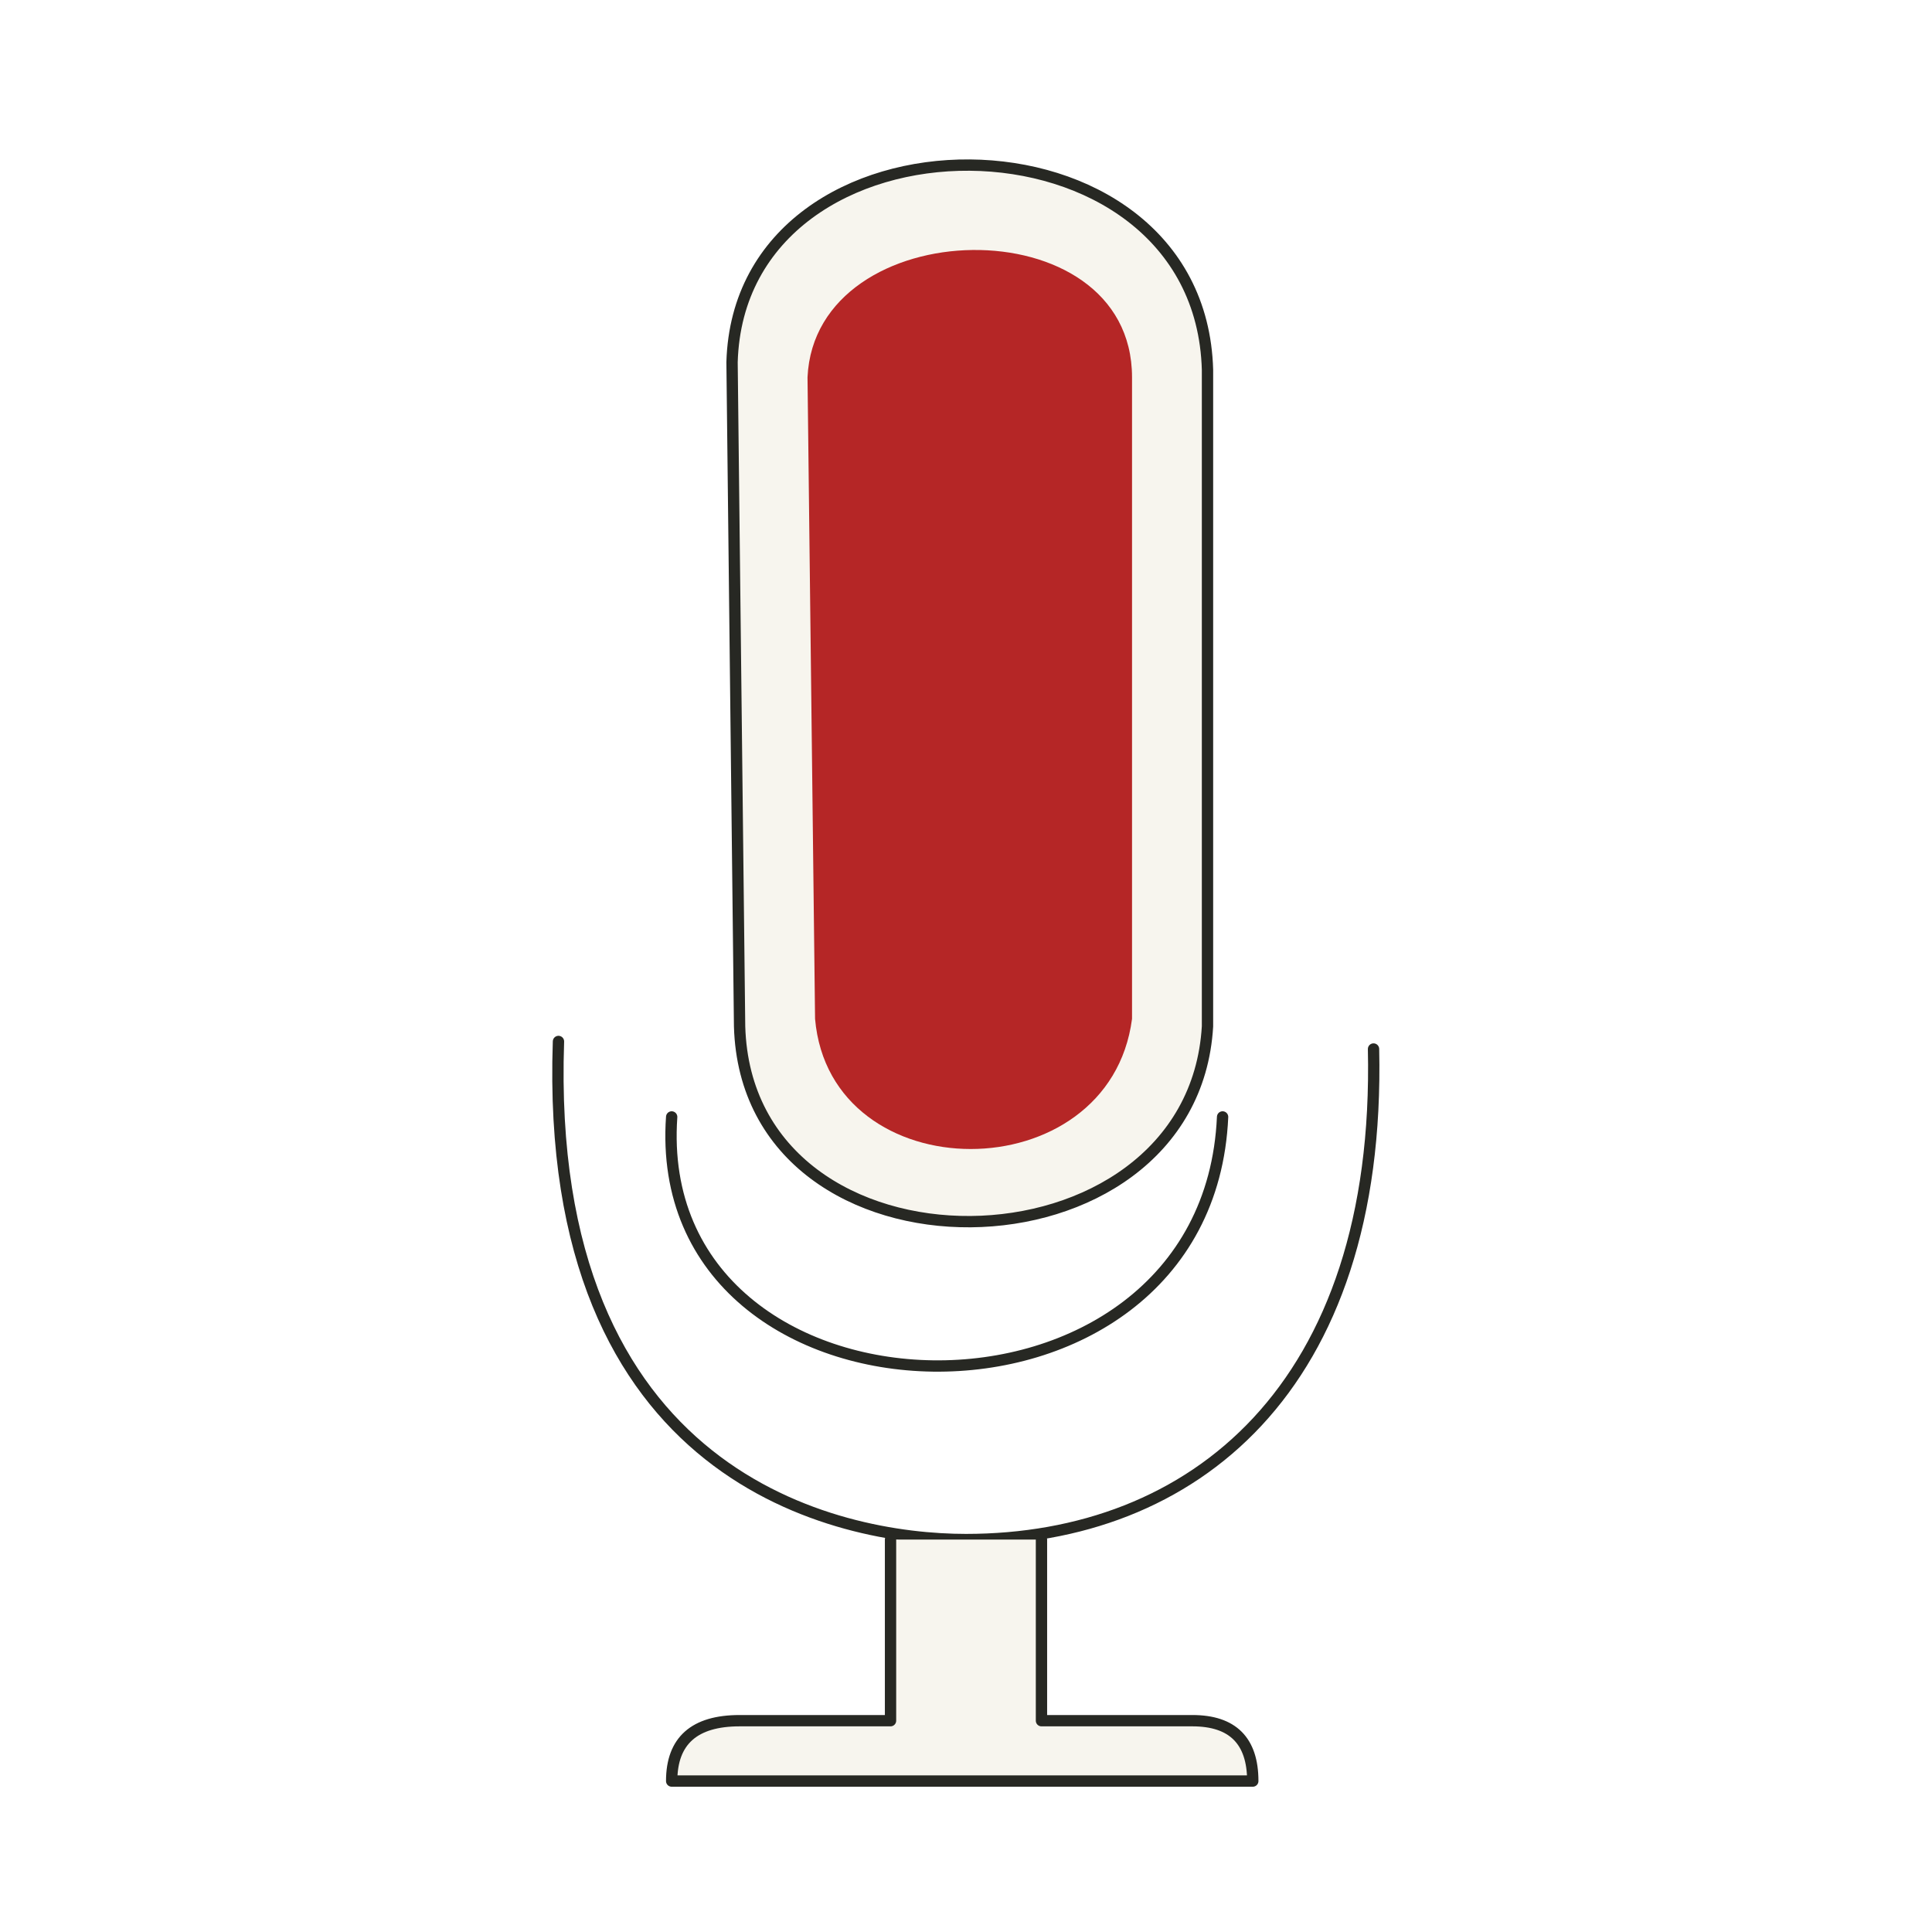
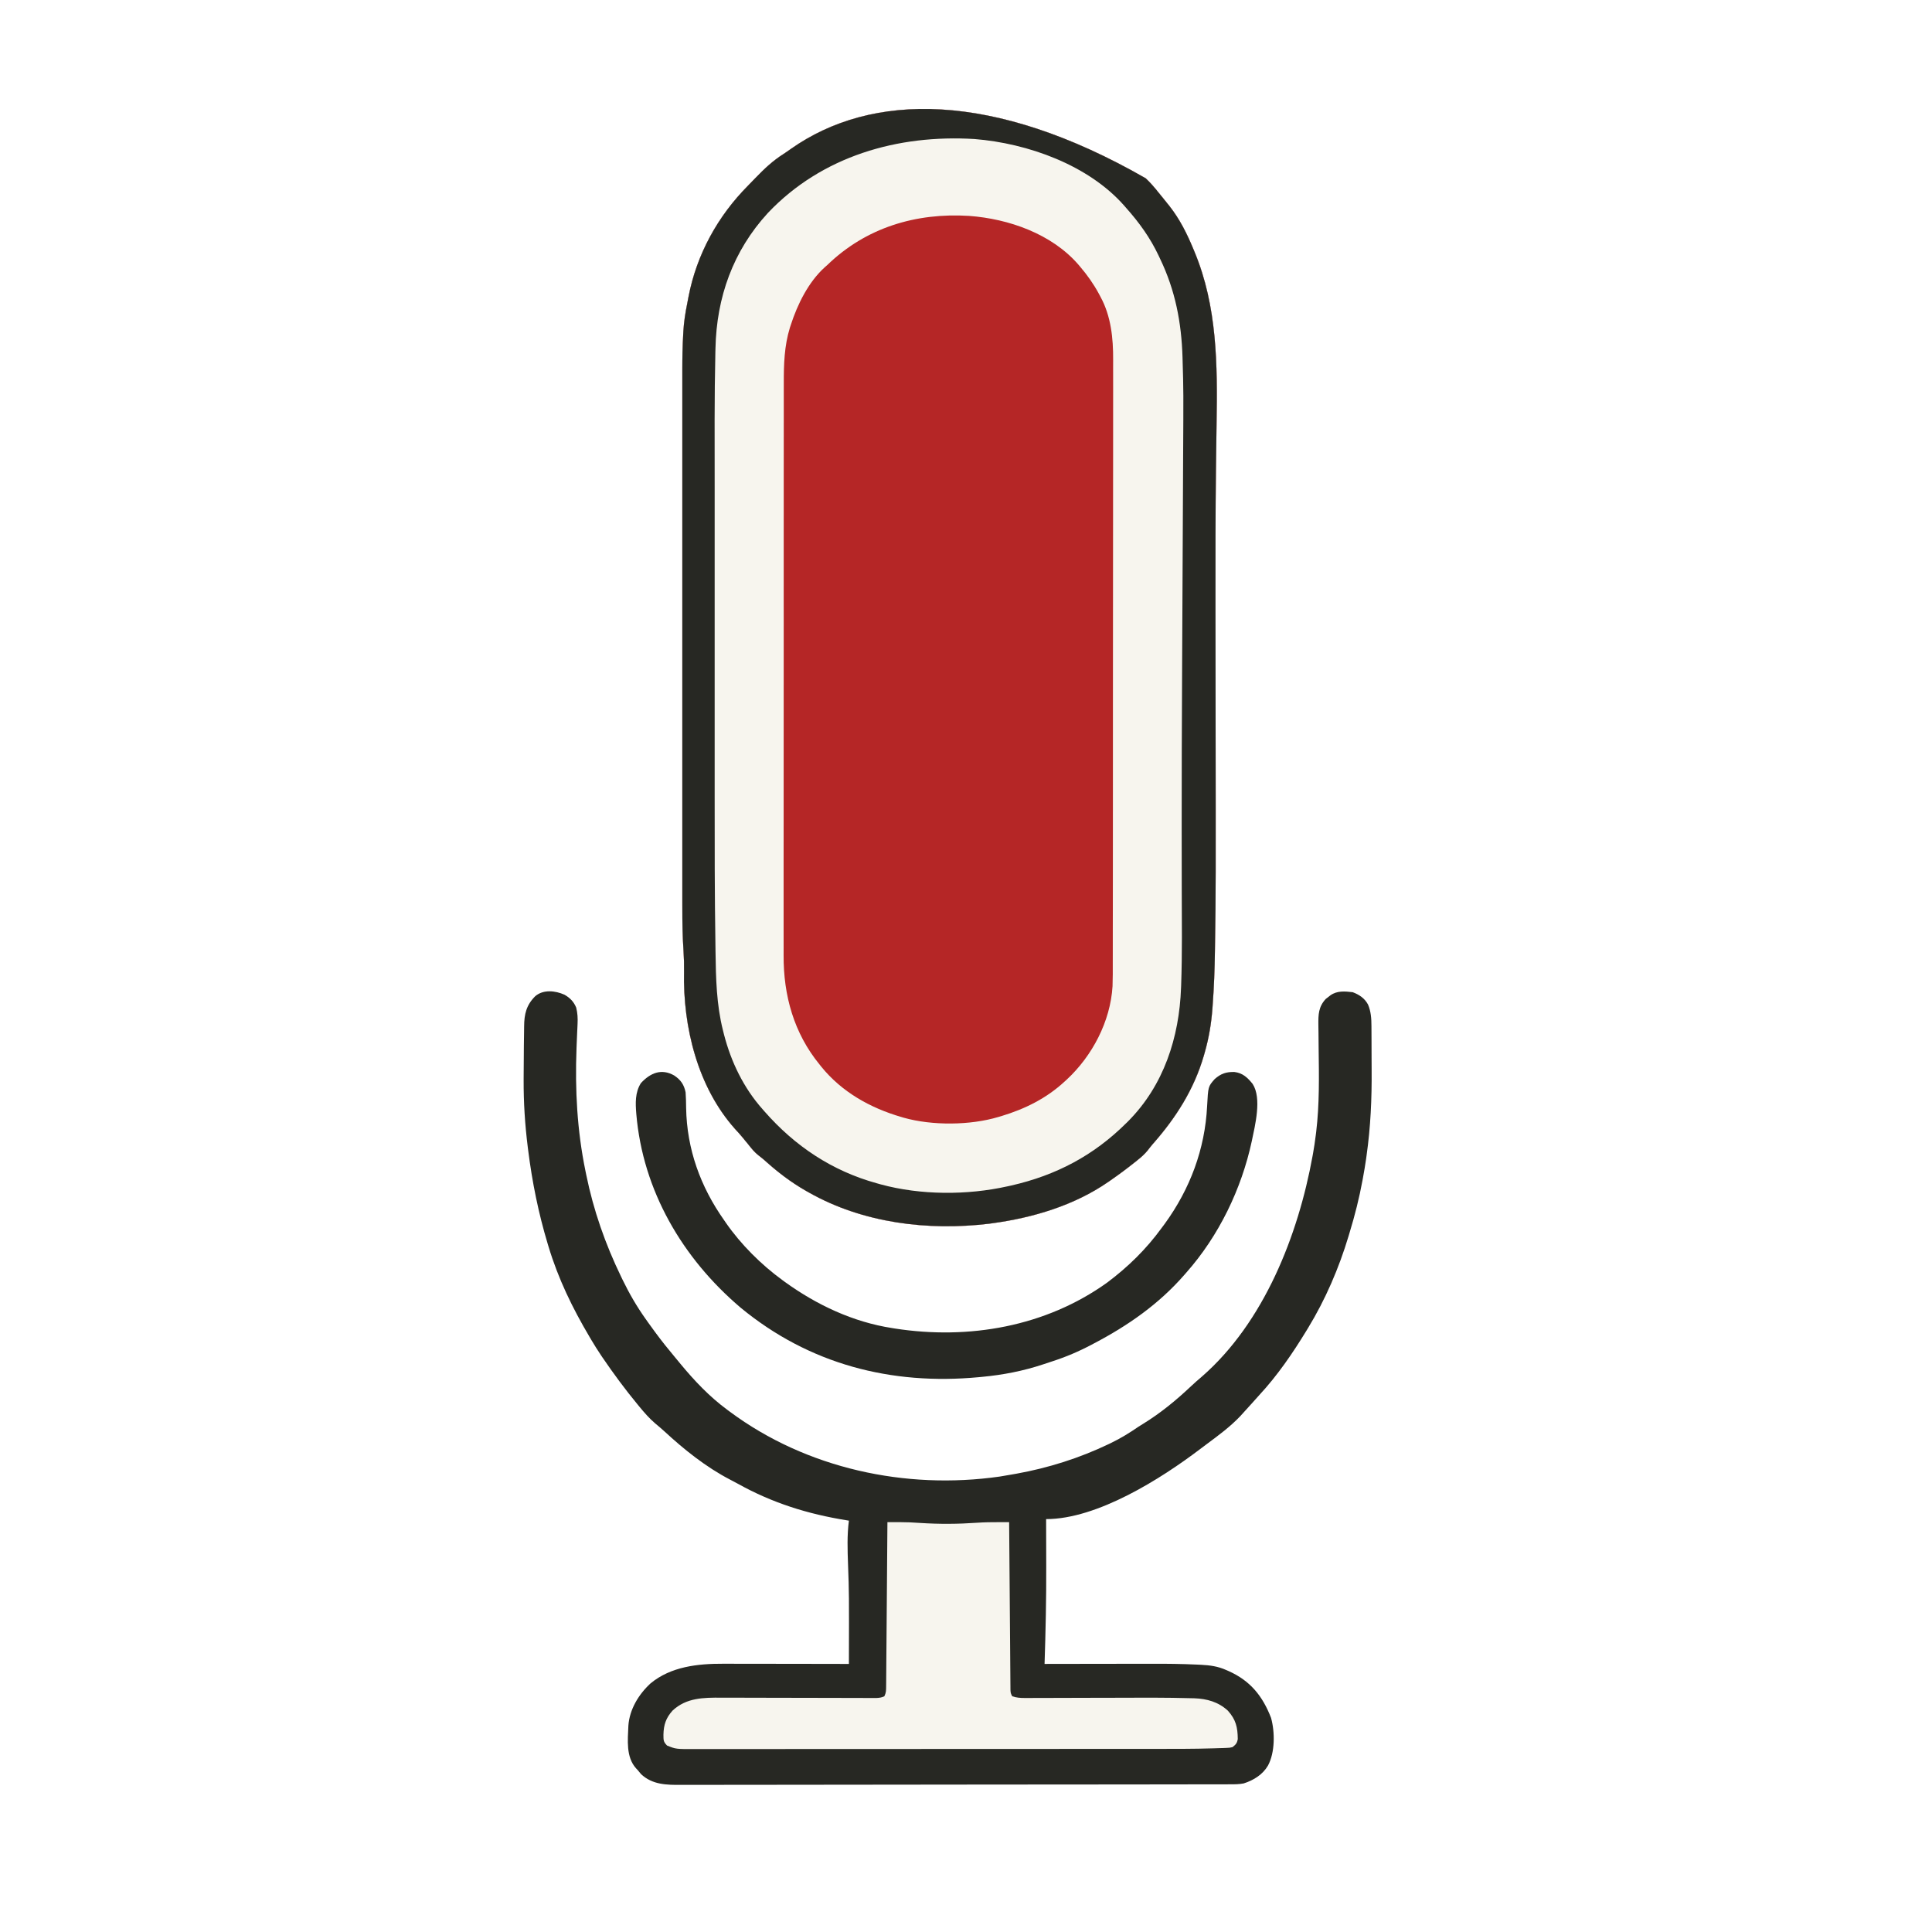
- <svg xmlns="http://www.w3.org/2000/svg" width="256" height="256" viewBox="0 0 256 256" role="img" aria-labelledby="microphone-title">
-   <path d="M89 148 C86 191 160 193 162 148 M74 138 C72 196 111 204 128 204 C158 204 183 184 182 139" fill="none" stroke="#272823" stroke-width="1.5" stroke-linejoin="round" stroke-linecap="round" />
-   <path d="M118 204 L118 228 L98 228 Q89 228 89 236 L166 236 Q166 228 158 228 L138 228 L138 204" fill="#F7F5EE" stroke="#272823" stroke-width="1.5" stroke-linejoin="round" stroke-linecap="round" />
-   <path d="M97 48 C98 13 159 13 160 49 L160 136 C158 170 99 171 98 136 Z" fill="#F7F5EE" stroke="#272823" stroke-width="1.5" stroke-linejoin="round" stroke-linecap="round" />
-   <path d="M107 50 C108 28 150 27 150 50 L150 135 C147 158 110 158 108 135 Z" fill="#B52626" stroke="none" stroke-width="1.5" stroke-linejoin="round" stroke-linecap="round" />
+ <svg xmlns="http://www.w3.org/2000/svg" width="1254" height="1254" viewBox="0 0 1254 1254" role="img" aria-labelledby="microphone-title">
+   <path d="M0 0 C3.08 2.9 5.77 5.98 8.38 9.3 C9.27 10.39 10.15 11.47 11.03 12.55 C12 13.76 12.98 14.97 13.95 16.18 C14.39 16.73 14.84 17.28 15.3 17.85 C22.15 26.53 26.81 35.92 31.01 46.05 C31.25 46.63 31.49 47.2 31.74 47.8 C46.47 83.24 46.64 121.03 46.03 158.86 C45.88 168.52 45.75 178.18 45.64 187.84 C45.63 188.36 45.63 188.88 45.62 189.41 C45.3 217.08 45.3 244.75 45.32 272.43 C45.32 275.06 45.32 277.69 45.32 280.32 C45.34 299.13 45.36 317.95 45.38 336.76 C45.54 461.9 45.54 461.9 45.04 495.87 C45.01 497.71 44.99 499.55 44.96 501.38 C44.8 513.38 44.35 525.33 43.45 537.3 C43.41 537.84 43.38 538.38 43.33 538.94 C42.61 548.64 41.06 557.94 38.38 567.3 C38.17 568.05 37.96 568.8 37.74 569.56 C31.39 591.41 19.55 609.97 4.56 626.93 C3.45 628.22 2.41 629.55 1.38 630.9 C-0.69 633.51 -3.08 635.55 -5.68 637.61 C-6.16 638 -6.64 638.39 -7.14 638.78 C-12.17 642.8 -17.32 646.63 -22.62 650.3 C-23.14 650.67 -23.67 651.03 -24.21 651.41 C-46.32 666.72 -73.13 674.71 -99.62 678.3 C-100.33 678.4 -101.05 678.5 -101.79 678.6 C-141.41 683.32 -183.57 678.17 -218.62 658.3 C-219.28 657.93 -219.94 657.55 -220.63 657.17 C-230.36 651.58 -238.85 645.09 -247.17 637.58 C-248.49 636.41 -249.84 635.34 -251.24 634.27 C-253.88 632.2 -255.87 629.75 -257.93 627.11 C-260.69 623.64 -263.51 620.3 -266.55 617.05 C-290.86 589.84 -300.4 550.69 -299.63 514.94 C-299.55 510.47 -299.67 506.08 -299.97 501.62 C-300.58 492.38 -300.76 483.2 -300.74 473.95 C-300.74 472.38 -300.75 470.81 -300.75 469.24 C-300.75 464.97 -300.75 460.71 -300.75 456.45 C-300.75 451.84 -300.75 447.22 -300.75 442.6 C-300.76 434.1 -300.76 425.6 -300.75 417.09 C-300.75 409.24 -300.75 401.38 -300.75 393.52 C-300.75 393 -300.75 392.48 -300.75 391.94 C-300.75 389.81 -300.75 387.69 -300.75 385.56 C-300.75 365.68 -300.75 345.79 -300.75 325.9 C-300.74 308.27 -300.74 290.64 -300.75 273 C-300.75 253.15 -300.75 233.3 -300.75 213.44 C-300.75 211.32 -300.75 209.2 -300.75 207.08 C-300.75 206.56 -300.75 206.04 -300.75 205.5 C-300.75 197.65 -300.75 189.8 -300.75 181.95 C-300.76 173.02 -300.76 164.09 -300.75 155.16 C-300.75 150.6 -300.75 146.05 -300.75 141.5 C-300.75 137.32 -300.75 133.15 -300.75 128.97 C-300.74 127.47 -300.74 125.97 -300.75 124.47 C-300.76 116.7 -300.61 108.97 -300.17 101.21 C-300.14 100.52 -300.1 99.83 -300.06 99.12 C-299.69 93.18 -298.81 87.4 -297.62 81.57 C-297.3 79.97 -297 78.37 -296.7 76.77 C-291.41 49.42 -277.75 24.57 -258.16 4.86 C-256.53 3.21 -254.93 1.54 -253.33 -0.14 C-247.61 -6.07 -242.01 -11.36 -235.03 -15.78 C-233.4 -16.84 -231.81 -17.96 -230.23 -19.09 C-177.92 -55.9 -98.96 -56.78 0 0 Z " fill="#B52626" transform="translate(743.6167,115.6982)" />
+   <path d="M0 0 C3.08 2.9 5.77 5.98 8.38 9.3 C9.27 10.39 10.15 11.47 11.03 12.55 C12 13.76 12.98 14.97 13.95 16.18 C14.39 16.73 14.84 17.28 15.3 17.85 C22.15 26.53 26.81 35.92 31.01 46.05 C31.25 46.63 31.49 47.2 31.74 47.8 C46.47 83.24 46.64 121.03 46.03 158.86 C45.88 168.52 45.75 178.18 45.64 187.84 C45.63 188.36 45.63 188.88 45.62 189.41 C45.3 217.08 45.3 244.75 45.32 272.43 C45.32 275.06 45.32 277.69 45.32 280.32 C45.34 299.13 45.36 317.95 45.38 336.76 C45.54 461.9 45.54 461.9 45.04 495.87 C45.01 497.71 44.99 499.55 44.96 501.38 C44.8 513.38 44.35 525.33 43.45 537.3 C43.41 537.84 43.38 538.38 43.33 538.94 C42.61 548.64 41.06 557.94 38.38 567.3 C38.17 568.05 37.96 568.8 37.74 569.56 C31.39 591.41 19.55 609.97 4.56 626.93 C3.45 628.22 2.41 629.55 1.38 630.9 C-0.69 633.51 -3.08 635.55 -5.68 637.61 C-6.16 638 -6.64 638.39 -7.14 638.78 C-12.17 642.8 -17.32 646.63 -22.62 650.3 C-23.14 650.67 -23.67 651.03 -24.21 651.41 C-46.32 666.72 -73.13 674.71 -99.62 678.3 C-100.33 678.4 -101.05 678.5 -101.79 678.6 C-141.41 683.32 -183.57 678.17 -218.62 658.3 C-219.28 657.93 -219.94 657.55 -220.63 657.17 C-230.36 651.58 -238.85 645.09 -247.17 637.58 C-248.49 636.41 -249.84 635.34 -251.24 634.27 C-253.88 632.2 -255.87 629.75 -257.93 627.11 C-260.69 623.64 -263.51 620.3 -266.55 617.05 C-290.86 589.84 -300.4 550.69 -299.63 514.94 C-299.55 510.47 -299.67 506.08 -299.97 501.62 C-300.58 492.38 -300.76 483.2 -300.74 473.95 C-300.74 472.38 -300.75 470.81 -300.75 469.24 C-300.75 464.97 -300.75 460.71 -300.75 456.45 C-300.75 451.84 -300.75 447.22 -300.75 442.6 C-300.76 434.1 -300.76 425.6 -300.75 417.09 C-300.75 409.24 -300.75 401.38 -300.75 393.52 C-300.75 393 -300.75 392.48 -300.75 391.94 C-300.75 389.81 -300.75 387.69 -300.75 385.56 C-300.75 365.68 -300.75 345.79 -300.75 325.9 C-300.74 308.27 -300.74 290.64 -300.75 273 C-300.75 253.15 -300.75 233.3 -300.75 213.44 C-300.75 211.32 -300.75 209.2 -300.75 207.08 C-300.75 206.56 -300.75 206.04 -300.75 205.5 C-300.75 197.65 -300.75 189.8 -300.75 181.95 C-300.76 173.02 -300.76 164.09 -300.75 155.16 C-300.75 150.6 -300.75 146.05 -300.75 141.5 C-300.75 137.32 -300.75 133.15 -300.75 128.97 C-300.74 127.47 -300.74 125.97 -300.75 124.47 C-300.76 116.7 -300.61 108.97 -300.17 101.21 C-300.14 100.52 -300.1 99.83 -300.06 99.12 C-299.69 93.18 -298.81 87.4 -297.62 81.57 C-297.3 79.97 -297 78.37 -296.7 76.77 C-291.41 49.42 -277.75 24.57 -258.16 4.86 C-256.53 3.21 -254.93 1.54 -253.33 -0.14 C-247.61 -6.07 -242.01 -11.36 -235.03 -15.78 C-233.4 -16.84 -231.81 -17.96 -230.23 -19.09 C-177.92 -55.9 -98.96 -56.78 0 0 Z M-206.62 56.3 C-207.23 56.84 -207.84 57.37 -208.46 57.93 C-218.94 67.47 -226 81.83 -230.3 95.11 C-230.51 95.73 -230.71 96.34 -230.92 96.98 C-234.56 108.84 -234.91 120.75 -234.88 133.05 C-234.88 134.71 -234.88 136.37 -234.89 138.03 C-234.9 142.57 -234.9 147.1 -234.89 151.63 C-234.89 156.03 -234.9 160.43 -234.9 164.82 C-234.92 174.92 -234.92 185.01 -234.92 195.11 C-234.92 202.9 -234.92 210.7 -234.92 218.5 C-234.92 219.63 -234.92 220.75 -234.93 221.87 C-234.93 223.56 -234.93 225.26 -234.93 226.95 C-234.94 242.67 -234.94 258.4 -234.94 274.12 C-234.94 274.71 -234.94 275.31 -234.94 275.92 C-234.94 278.92 -234.93 281.92 -234.93 284.92 C-234.93 285.51 -234.93 286.11 -234.93 286.72 C-234.93 287.93 -234.93 289.13 -234.93 290.34 C-234.93 309.08 -234.93 327.81 -234.95 346.55 C-234.97 367.64 -234.98 388.72 -234.98 409.81 C-234.98 412.06 -234.98 414.31 -234.98 416.57 C-234.98 417.12 -234.98 417.67 -234.98 418.25 C-234.98 426.59 -234.98 434.93 -235 443.27 C-235.01 452.76 -235.01 462.26 -235 471.75 C-234.99 476.59 -234.99 481.43 -235 486.27 C-235.01 490.71 -235.01 495.15 -234.99 499.59 C-234.99 501.18 -234.99 502.78 -235 504.37 C-235.13 530.44 -228.33 554.89 -211.62 575.3 C-211.29 575.72 -210.96 576.13 -210.62 576.56 C-197.33 593.04 -178.76 603.46 -158.62 609.3 C-158.34 609.38 -158.34 609.38 -156.95 609.8 C-138.59 614.97 -113.87 614.78 -95.62 609.3 C-94.94 609.1 -94.26 608.9 -93.57 608.7 C-78.24 604.05 -64.42 597.21 -52.62 586.3 C-52.4 586.1 -52.4 586.1 -51.29 585.09 C-34.65 569.68 -22.88 547.29 -21.5 524.41 C-21.31 519.24 -21.34 514.06 -21.35 508.88 C-21.35 507.13 -21.34 505.38 -21.34 503.63 C-21.32 498.86 -21.32 494.09 -21.33 489.31 C-21.33 484.68 -21.32 480.05 -21.31 475.43 C-21.29 464.8 -21.28 454.17 -21.28 443.54 C-21.28 435.32 -21.28 427.11 -21.27 418.9 C-21.27 416.53 -21.27 414.16 -21.27 411.79 C-21.27 411.21 -21.26 410.62 -21.26 410.01 C-21.25 393.46 -21.24 376.9 -21.25 360.35 C-21.25 359.73 -21.25 359.1 -21.25 358.46 C-21.25 355.3 -21.25 352.14 -21.25 348.98 C-21.25 348.35 -21.25 347.73 -21.25 347.08 C-21.25 345.81 -21.25 344.54 -21.25 343.27 C-21.25 323.54 -21.23 303.81 -21.21 284.08 C-21.17 261.88 -21.16 239.68 -21.16 217.48 C-21.16 215.11 -21.16 212.74 -21.16 210.37 C-21.16 210.08 -21.16 210.08 -21.16 208.6 C-21.16 199.24 -21.15 189.88 -21.13 180.52 C-21.11 171.1 -21.11 161.68 -21.12 152.26 C-21.13 147.17 -21.13 142.07 -21.11 136.97 C-21.1 132.3 -21.1 127.62 -21.12 122.95 C-21.12 121.27 -21.12 119.59 -21.11 117.91 C-21.02 103.91 -22.48 89.49 -29.3 76.99 C-29.65 76.34 -29.99 75.69 -30.34 75.02 C-33.8 68.62 -37.89 62.82 -42.62 57.3 C-42.96 56.9 -43.3 56.5 -43.65 56.08 C-60.97 36.08 -88.89 26.33 -114.61 24.43 C-149.16 22.29 -181.56 32.03 -206.62 56.3 Z " fill="#F7F5EE" transform="translate(743.6167,115.6982)" />
+   <path d="M0 0 C3.61 2.07 6.02 4.51 7.62 8.38 C8.51 12 8.69 15.2 8.5 18.93 C8.45 20.01 8.41 21.1 8.36 22.19 C8.34 22.48 8.34 22.48 8.27 23.92 C8.13 26.96 8.01 30.01 7.89 33.05 C7.88 33.36 7.88 33.36 7.82 34.93 C6.81 61.74 8.21 88.07 13.62 114.38 C13.79 115.22 13.96 116.06 14.14 116.92 C18.83 139.92 26.52 161.91 36.75 183 C37.08 183.69 37.41 184.37 37.75 185.08 C42.08 193.99 46.89 202.3 52.62 210.38 C53.13 211.09 53.63 211.8 54.14 212.53 C55.43 214.35 56.74 216.15 58.06 217.94 C58.53 218.57 58.99 219.2 59.47 219.85 C63.31 225.02 67.3 230.05 71.45 234.97 C72.71 236.48 73.96 238 75.21 239.52 C84.33 250.57 94.06 260.85 105.62 269.38 C105.92 269.6 105.92 269.6 107.42 270.72 C157.08 307.57 221.4 321.48 282.41 312.78 C285.16 312.35 287.89 311.87 290.62 311.38 C291.55 311.21 292.47 311.05 293.42 310.89 C314.12 307.16 334.27 300.77 353.25 291.69 C353.72 291.47 354.18 291.24 354.66 291.01 C361.02 287.95 366.82 284.37 372.62 280.38 C373.56 279.78 374.5 279.19 375.45 278.61 C386.87 271.61 396.97 263.3 406.7 254.12 C409.01 251.94 411.38 249.86 413.81 247.81 C454.09 212.65 476.22 156.16 485.56 104.75 C485.66 104.23 485.75 103.71 485.85 103.17 C486.56 99.25 487.13 95.32 487.62 91.38 C487.72 90.64 487.81 89.9 487.91 89.14 C490.08 71.04 489.75 53.02 489.51 34.83 C489.47 31.54 489.44 28.25 489.42 24.97 C489.4 23.14 489.37 21.31 489.34 19.49 C489.27 12.89 489.41 7.82 494.16 2.73 C494.41 2.54 494.41 2.54 495.69 1.56 C495.94 1.36 495.94 1.36 497.22 0.36 C501.56 -2.67 506.54 -2.23 511.62 -1.62 C515.92 -0 519.35 2.29 521.56 6.38 C523.47 10.82 523.78 15.52 523.79 20.3 C523.79 20.87 523.8 21.44 523.8 22.03 C523.82 23.92 523.82 25.81 523.83 27.7 C523.83 28.35 523.83 29.01 523.84 29.69 C523.85 33.19 523.86 36.69 523.87 40.19 C523.87 43.02 523.88 45.86 523.91 48.7 C524.06 67.47 523.26 85.77 520.62 104.38 C520.57 104.76 520.57 104.76 520.3 106.69 C519.72 110.71 519.06 114.7 518.31 118.69 C518.21 119.25 518.11 119.82 518 120.4 C515.89 131.93 513.04 143.16 509.62 154.38 C509.4 155.12 509.18 155.87 508.95 156.64 C502.7 177.44 493.94 197.84 482.62 216.38 C482.36 216.81 482.1 217.24 481.83 217.69 C472.59 232.83 462.82 247.14 450.73 260.17 C449.22 261.82 447.74 263.49 446.25 265.17 C444.4 267.26 442.51 269.32 440.62 271.38 C439.98 272.09 439.33 272.81 438.66 273.55 C432.05 280.51 424.39 286.11 416.7 291.83 C415.33 292.85 413.96 293.88 412.59 294.92 C387.34 314.08 345.93 340.38 312.62 340.38 C312.63 341.02 312.63 341.67 312.63 342.33 C312.65 348.62 312.67 354.91 312.68 361.2 C312.68 364.42 312.69 367.65 312.7 370.88 C312.78 392.06 312.31 413.21 311.62 434.38 C311.84 434.37 311.84 434.37 312.94 434.37 C323.63 434.35 334.32 434.33 345.01 434.32 C350.18 434.32 355.35 434.31 360.52 434.3 C365.52 434.29 370.53 434.28 375.54 434.28 C377.43 434.28 379.32 434.27 381.21 434.27 C391.02 434.24 400.81 434.35 410.61 434.81 C411.02 434.83 411.02 434.83 413.12 434.93 C419.04 435.24 424.16 435.92 429.62 438.38 C430.13 438.59 430.63 438.81 431.14 439.04 C445.12 445.31 453.12 455.15 458.62 469.38 C461.2 478.6 461.22 491.88 456.62 500.38 C453.18 506.23 447.3 509.89 440.88 511.93 C438.01 512.5 435.21 512.52 432.29 512.51 C431.65 512.51 431.02 512.51 430.36 512.52 C428.22 512.52 426.08 512.52 423.94 512.52 C422.39 512.53 420.84 512.53 419.3 512.53 C415.04 512.54 410.78 512.55 406.52 512.55 C401.93 512.55 397.34 512.56 392.75 512.57 C382.18 512.59 371.62 512.6 361.05 512.61 C355.83 512.61 350.61 512.62 345.39 512.62 C327.5 512.64 309.62 512.66 291.74 512.66 C290.62 512.66 289.5 512.67 288.37 512.67 C288.1 512.67 288.1 512.67 286.69 512.67 C283.87 512.67 281.05 512.67 278.23 512.67 C277.95 512.67 277.95 512.67 276.53 512.67 C258.39 512.68 240.25 512.7 222.11 512.73 C202.93 512.77 183.74 512.79 164.56 512.79 C162.45 512.79 160.35 512.79 158.24 512.79 C157.72 512.79 157.2 512.79 156.67 512.79 C148.33 512.8 139.99 512.81 131.65 512.83 C123.26 512.85 114.87 512.86 106.48 512.85 C101.94 512.84 97.4 512.85 92.86 512.87 C88.69 512.88 84.53 512.88 80.37 512.87 C78.87 512.86 77.37 512.87 75.87 512.88 C66.41 512.95 57.1 512.84 49.75 505.94 C49.03 505.1 48.32 504.24 47.62 503.38 C47.26 502.98 46.89 502.59 46.51 502.19 C39.83 494.78 41.1 483.84 41.48 474.55 C42.18 463.96 48.14 454.11 55.88 447 C69.07 436.08 86.57 434.19 103.11 434.26 C104 434.26 104.89 434.26 105.81 434.26 C108.71 434.26 111.61 434.27 114.51 434.28 C116.53 434.28 118.56 434.28 120.59 434.28 C125.35 434.28 130.11 434.29 134.88 434.3 C140.3 434.31 145.73 434.32 151.16 434.32 C162.32 434.34 173.47 434.35 184.62 434.38 C184.74 388.46 184.74 388.46 184.06 369.88 C183.72 360.29 183.38 350.91 184.62 341.38 C184.21 341.31 183.8 341.25 183.38 341.18 C157.94 337.1 135.01 329.94 112.44 317.37 C110.83 316.49 109.21 315.63 107.58 314.79 C91.91 306.66 77.72 295.3 64.8 283.36 C62.89 281.61 60.93 279.96 58.94 278.31 C55.08 275.01 51.84 271.29 48.62 267.38 C48.2 266.86 47.78 266.35 47.34 265.82 C39.26 256.03 31.77 245.87 24.62 235.38 C24.29 234.89 23.96 234.4 23.62 233.89 C21.52 230.78 19.55 227.6 17.62 224.38 C17.41 224.01 17.41 224.01 16.31 222.17 C5.16 203.33 -4.05 184.42 -10.38 163.38 C-10.52 162.88 -10.67 162.39 -10.83 161.88 C-16.89 141.79 -20.93 121.76 -23.56 100.94 C-23.65 100.27 -23.73 99.6 -23.82 98.91 C-25.65 84.3 -26.56 69.9 -26.5 55.19 C-26.5 54.46 -26.49 53.73 -26.49 52.98 C-26.47 48.49 -26.44 44.01 -26.39 39.53 C-26.38 37.45 -26.36 35.38 -26.35 33.31 C-26.33 30.19 -26.29 27.08 -26.22 23.97 C-26.2 22.84 -26.19 21.71 -26.18 20.58 C-26.13 12.62 -24.76 6.74 -18.96 0.97 C-13.7 -3.54 -5.95 -2.64 0 0 Z " fill="#272823" transform="translate(366.375,645.625)" />
+   <path d="M0 0 C3.08 2.9 5.77 5.98 8.38 9.3 C9.27 10.39 10.15 11.47 11.03 12.55 C12 13.76 12.98 14.97 13.95 16.18 C14.39 16.73 14.84 17.28 15.3 17.85 C22.15 26.53 26.81 35.92 31.01 46.05 C31.25 46.63 31.49 47.2 31.74 47.8 C46.47 83.24 46.64 121.03 46.03 158.86 C45.88 168.52 45.75 178.18 45.64 187.84 C45.63 188.36 45.63 188.88 45.62 189.41 C45.3 217.08 45.3 244.75 45.32 272.43 C45.32 275.06 45.32 277.69 45.32 280.32 C45.34 299.13 45.36 317.95 45.38 336.76 C45.54 461.9 45.54 461.9 45.04 495.87 C45.01 497.71 44.99 499.55 44.96 501.38 C44.8 513.38 44.35 525.33 43.45 537.3 C43.41 537.84 43.38 538.38 43.33 538.94 C42.61 548.64 41.06 557.94 38.38 567.3 C38.17 568.05 37.96 568.8 37.74 569.56 C31.39 591.41 19.55 609.97 4.56 626.93 C3.45 628.22 2.41 629.55 1.38 630.9 C-0.69 633.51 -3.08 635.55 -5.68 637.61 C-6.16 638 -6.64 638.39 -7.14 638.78 C-12.17 642.8 -17.32 646.63 -22.62 650.3 C-23.14 650.67 -23.67 651.03 -24.21 651.41 C-46.32 666.72 -73.13 674.71 -99.62 678.3 C-100.33 678.4 -101.05 678.5 -101.79 678.6 C-141.41 683.32 -183.57 678.17 -218.62 658.3 C-219.28 657.93 -219.94 657.55 -220.63 657.17 C-230.36 651.58 -238.85 645.09 -247.17 637.58 C-248.49 636.41 -249.84 635.34 -251.24 634.27 C-253.88 632.2 -255.87 629.75 -257.93 627.11 C-260.69 623.64 -263.51 620.3 -266.55 617.05 C-290.86 589.84 -300.4 550.69 -299.63 514.94 C-299.55 510.47 -299.67 506.08 -299.97 501.62 C-300.58 492.38 -300.76 483.2 -300.74 473.95 C-300.74 472.38 -300.75 470.81 -300.75 469.24 C-300.75 464.97 -300.75 460.71 -300.75 456.45 C-300.75 451.84 -300.75 447.22 -300.75 442.6 C-300.76 434.1 -300.76 425.6 -300.75 417.09 C-300.75 409.24 -300.75 401.38 -300.75 393.52 C-300.75 393 -300.75 392.48 -300.75 391.94 C-300.75 389.81 -300.75 387.69 -300.75 385.56 C-300.75 365.68 -300.75 345.79 -300.75 325.9 C-300.74 308.27 -300.74 290.64 -300.75 273 C-300.75 253.15 -300.75 233.3 -300.75 213.44 C-300.75 211.32 -300.75 209.2 -300.75 207.08 C-300.75 206.56 -300.75 206.04 -300.75 205.5 C-300.75 197.65 -300.75 189.8 -300.75 181.95 C-300.76 173.02 -300.76 164.09 -300.75 155.16 C-300.75 150.6 -300.75 146.05 -300.75 141.5 C-300.75 137.32 -300.75 133.15 -300.75 128.97 C-300.74 127.47 -300.74 125.97 -300.75 124.47 C-300.76 116.7 -300.61 108.97 -300.17 101.21 C-300.14 100.52 -300.1 99.83 -300.06 99.12 C-299.69 93.18 -298.81 87.4 -297.62 81.57 C-297.3 79.97 -297 78.37 -296.7 76.77 C-291.41 49.42 -277.75 24.57 -258.16 4.86 C-256.53 3.21 -254.93 1.54 -253.33 -0.14 C-247.61 -6.07 -242.01 -11.36 -235.03 -15.78 C-233.4 -16.84 -231.81 -17.96 -230.23 -19.09 C-177.92 -55.9 -98.96 -56.78 0 0 Z M-245.15 22.47 C-267.81 47.13 -278.54 77.27 -279.23 110.44 C-279.25 111.22 -279.27 111.99 -279.29 112.79 C-279.97 141.89 -279.76 171 -279.75 200.1 C-279.75 206.39 -279.75 212.67 -279.75 218.96 C-279.75 219.86 -279.75 220.77 -279.75 221.7 C-279.75 223.54 -279.75 225.38 -279.75 227.23 C-279.75 244.39 -279.75 261.55 -279.75 278.71 C-279.74 293.29 -279.74 307.88 -279.75 322.46 C-279.75 339.55 -279.75 356.64 -279.75 373.72 C-279.75 375.56 -279.75 377.4 -279.75 379.24 C-279.75 380.14 -279.75 381.05 -279.75 381.98 C-279.75 388.22 -279.75 394.45 -279.75 400.69 C-279.76 432.85 -279.77 465.01 -279.26 497.16 C-279.23 498.9 -279.21 500.63 -279.19 502.36 C-278.96 519.34 -278.56 536.51 -274.37 553.05 C-274.15 553.93 -273.93 554.8 -273.71 555.7 C-269.1 573.55 -260.94 590.48 -248.62 604.3 C-248.21 604.77 -247.8 605.24 -247.38 605.72 C-227.67 628.2 -203.58 644.3 -174.62 652.3 C-173.76 652.55 -172.9 652.79 -172.01 653.04 C-146.04 660.11 -115.85 660.16 -89.62 654.3 C-88.81 654.12 -88.01 653.95 -87.19 653.77 C-58.15 647.15 -33.77 634.33 -12.62 613.3 C-12.2 612.88 -11.77 612.47 -11.34 612.04 C11.77 588.76 21.81 557.62 22.96 525.5 C22.98 524.95 23 524.4 23.03 523.84 C23.77 502.95 23.47 482.03 23.42 461.14 C23.4 448.97 23.39 436.8 23.38 424.64 C23.38 422.52 23.38 420.39 23.38 418.27 C23.36 387.79 23.47 357.31 23.62 326.82 C23.64 322.74 23.66 318.65 23.67 314.57 C23.77 292.67 23.88 270.77 23.99 248.87 C23.99 248.17 24 247.47 24 246.75 C24.01 245.33 24.01 243.92 24.02 242.51 C24.02 241.81 24.03 241.1 24.03 240.38 C24.04 239.68 24.04 238.98 24.04 238.26 C24.1 226.51 24.16 214.76 24.21 203.01 C24.24 196.53 24.27 190.06 24.3 183.58 C24.56 137.83 24.56 137.83 23.97 118.16 C23.95 117.51 23.94 116.86 23.92 116.19 C23.24 93.59 19.21 72.74 9.38 52.3 C9.06 51.61 8.73 50.91 8.4 50.2 C2.88 38.57 -4.09 28.91 -12.62 19.3 C-12.99 18.88 -13.36 18.45 -13.74 18.01 C-37.02 -8.6 -76.56 -22.7 -111.09 -25.46 C-160.91 -28.5 -210.14 -14.4 -245.15 22.47 Z " fill="#272823" transform="translate(743.6167,115.6982)" />
+   <path d="M0 0 C2.08 -0.01 4.15 -0.01 6.23 -0.01 C6.52 -0.01 6.52 -0.01 7.99 -0.02 C12.43 -0.02 16.82 0.17 21.25 0.5 C33.61 1.31 45.88 1.23 58.23 0.36 C62.93 0.04 67.59 -0.03 72.29 -0.01 C72.94 -0.01 73.59 -0.01 74.25 -0.01 C75.84 -0.01 77.42 -0 79 0 C79 0.57 79.01 1.14 79.01 1.73 C79.12 15.59 79.22 29.45 79.34 43.31 C79.39 50.02 79.45 56.72 79.5 63.42 C79.54 69.27 79.59 75.11 79.64 80.95 C79.66 84.04 79.69 87.14 79.71 90.23 C79.73 93.14 79.75 96.05 79.78 98.96 C79.79 100.03 79.8 101.1 79.8 102.17 C79.81 103.63 79.83 105.09 79.84 106.55 C79.85 107.36 79.85 108.18 79.86 109.02 C80 111 80 111 81 113 C83.72 113.93 86.23 114.12 89.08 114.11 C89.49 114.11 89.49 114.11 91.52 114.11 C92.4 114.11 93.28 114.1 94.18 114.1 C94.64 114.1 94.64 114.1 96.99 114.09 C99.01 114.09 101.03 114.08 103.05 114.08 C106.27 114.06 109.49 114.06 112.71 114.05 C120.16 114.04 127.6 114.02 135.04 113.99 C141.82 113.97 148.59 113.96 155.36 113.95 C158.03 113.94 160.69 113.94 163.36 113.92 C170.24 113.9 177.12 113.91 184 114 C184.51 114.01 185.02 114.01 185.54 114.02 C188.65 114.06 191.76 114.12 194.87 114.21 C196.3 114.25 197.73 114.27 199.15 114.3 C207.41 114.6 214.75 116.64 220.94 122.31 C226.15 128.11 227.33 133.04 227.4 140.77 C226.91 143.52 226.16 144.26 224 146 C222.17 146.43 222.17 146.43 220.07 146.51 C219.66 146.52 219.66 146.52 217.62 146.61 C216.72 146.63 215.82 146.66 214.9 146.68 C214.42 146.69 214.42 146.69 211.98 146.78 C198.32 147.21 184.64 147.15 170.97 147.15 C166.86 147.15 162.74 147.15 158.62 147.16 C150.59 147.16 142.56 147.17 134.53 147.17 C128 147.17 121.47 147.17 114.95 147.17 C96.41 147.18 77.87 147.19 59.33 147.19 C58.83 147.19 58.34 147.19 57.82 147.19 C56.82 147.19 55.81 147.19 54.81 147.19 C39.11 147.18 23.42 147.19 7.73 147.21 C-9.95 147.22 -27.63 147.23 -45.3 147.23 C-54.65 147.23 -63.99 147.23 -73.34 147.24 C-81.28 147.25 -89.22 147.25 -97.16 147.25 C-101.21 147.24 -105.26 147.24 -109.31 147.25 C-113.02 147.26 -116.72 147.26 -120.43 147.25 C-121.77 147.25 -123.11 147.25 -124.45 147.26 C-137.23 147.31 -137.23 147.31 -143 145 C-145.54 142.46 -145.33 141.41 -145.38 137.88 C-145.23 131.46 -143.75 127.07 -139.46 122.28 C-130.49 113.91 -119.41 113.84 -107.79 113.9 C-106.67 113.9 -105.55 113.91 -104.43 113.91 C-102.03 113.91 -99.64 113.92 -97.24 113.92 C-93.45 113.94 -89.66 113.94 -85.87 113.95 C-77.83 113.96 -69.79 113.98 -61.75 114 C-53.06 114.02 -44.36 114.04 -35.67 114.05 C-31.9 114.06 -28.13 114.07 -24.36 114.08 C-22.02 114.09 -19.68 114.09 -17.34 114.09 C-16.26 114.1 -15.17 114.1 -14.08 114.11 C-12.6 114.11 -11.12 114.11 -9.64 114.11 C-9.23 114.11 -9.23 114.11 -7.13 114.12 C-5.17 114.01 -3.76 113.85 -2 113 C-0.82 110.63 -0.86 109.19 -0.84 106.55 C-0.83 105.61 -0.82 104.67 -0.81 103.71 C-0.81 102.67 -0.8 101.62 -0.79 100.58 C-0.79 99.49 -0.78 98.4 -0.76 97.3 C-0.74 94.33 -0.72 91.36 -0.7 88.38 C-0.67 85.28 -0.65 82.17 -0.62 79.07 C-0.57 73.18 -0.53 67.3 -0.48 61.42 C-0.43 54.72 -0.38 48.03 -0.32 41.33 C-0.21 27.55 -0.1 13.78 0 0 Z " fill="#F7F5EE" transform="translate(576,988)" />
+   <path d="M0 0 C4.25 2.87 6.33 5.93 7.35 10.91 C7.6 14.28 7.65 17.64 7.69 21.02 C8.15 47.7 16.95 72.13 32.35 93.91 C32.54 94.18 32.54 94.18 33.48 95.56 C43.26 109.67 56.48 122.83 70.35 132.91 C70.87 133.29 71.39 133.67 71.93 134.07 C92.57 148.95 116.06 160 141.35 163.91 C141.97 164.01 142.59 164.11 143.24 164.22 C191.2 171.66 241.03 162.99 280.83 134.5 C294.52 124.27 306.31 112.73 316.35 98.91 C317 98.04 317.65 97.17 318.3 96.3 C334.76 73.65 344.45 47.86 345.85 19.85 C346.52 7.12 346.52 7.12 350.77 2.29 C354.8 -1.25 358.19 -2.41 363.52 -2.3 C368.9 -1.68 372.08 1.32 375.37 5.41 C381.48 14.77 376.94 32.45 374.84 42.6 C368.19 73.58 353.48 104.05 332.35 127.91 C331.93 128.39 331.51 128.88 331.07 129.38 C314.55 148.33 294.55 162.29 272.35 173.91 C271.86 174.17 271.38 174.42 270.88 174.69 C262.56 179.11 254.21 182.65 245.24 185.55 C243.34 186.16 241.45 186.8 239.56 187.43 C226.43 191.8 213.42 194.31 199.66 195.6 C199.33 195.63 199.33 195.63 197.67 195.79 C140.77 201.15 87.53 187.39 43.03 150.65 C5.29 118.59 -20.44 74.71 -24.65 24.91 C-25.21 18.01 -25.52 10.97 -21.65 4.91 C-15.55 -1.68 -8.33 -4.77 0 0 Z " fill="#272823" transform="translate(437.6523,698.0898)" />
</svg>
